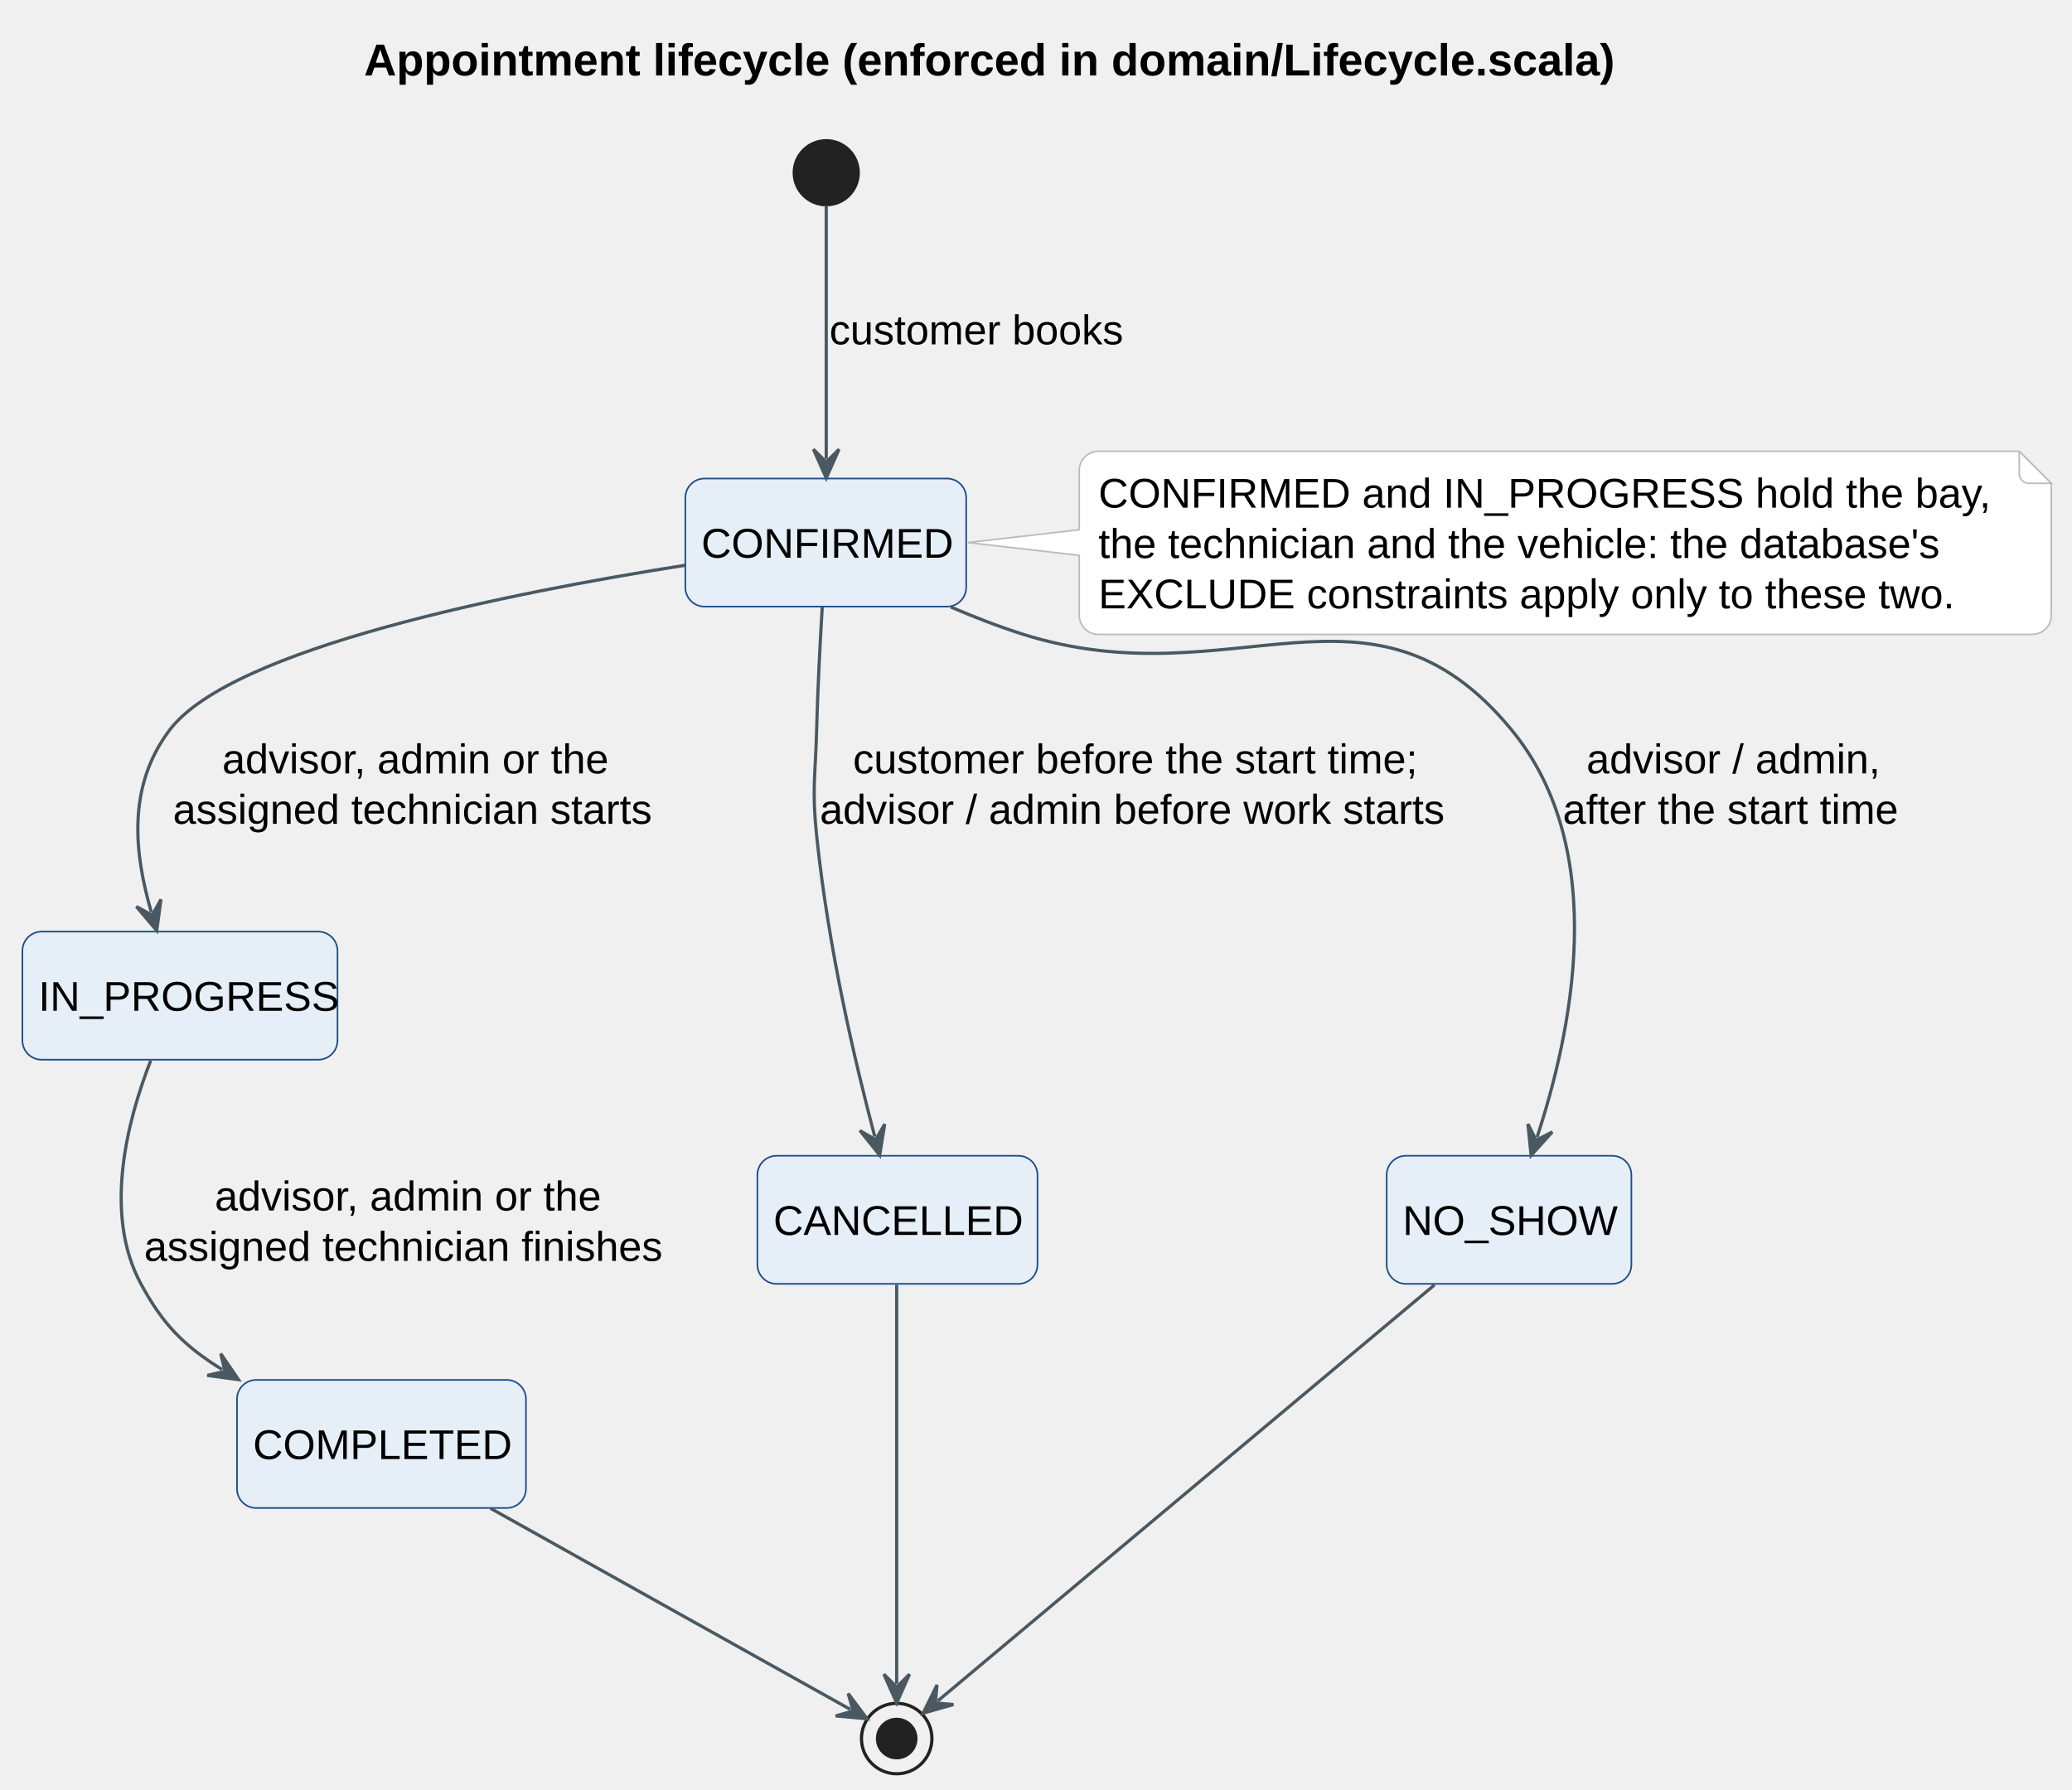
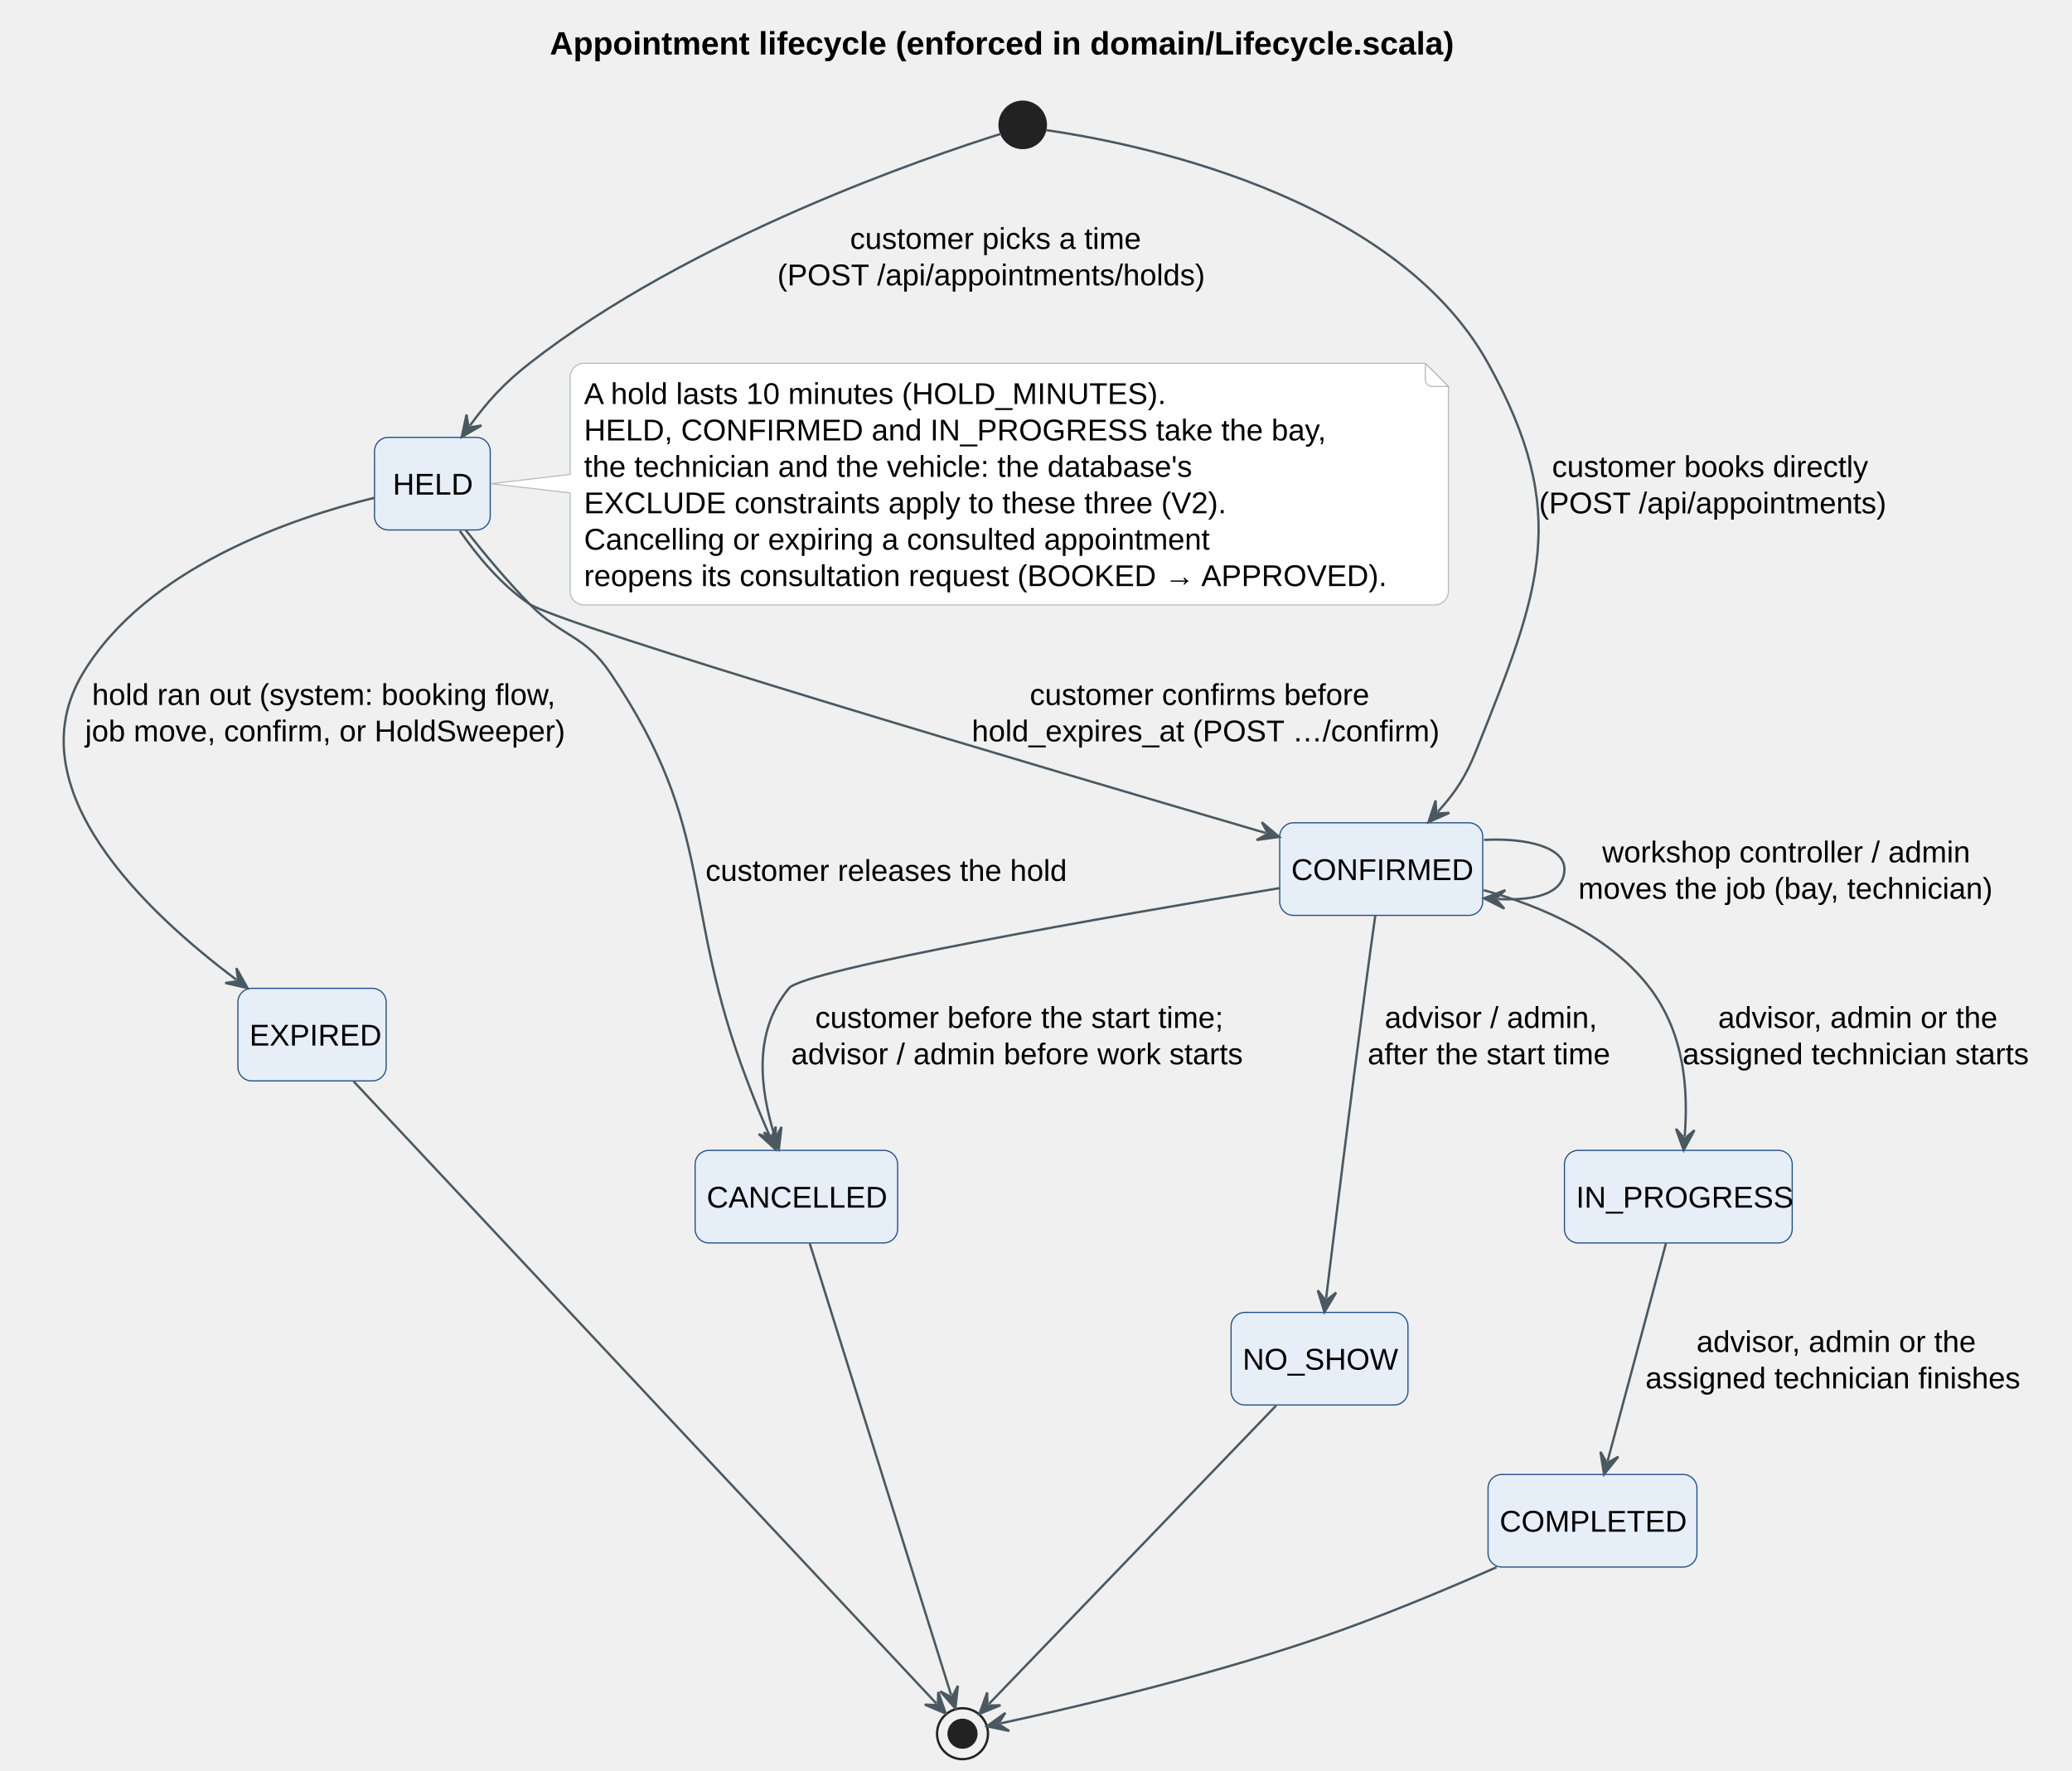
- <svg xmlns="http://www.w3.org/2000/svg" contentStyleType="text/css" data-diagram-type="STATE" height="559px" preserveAspectRatio="none" style="width:647px;height:559px;background:#FFFFFF;" version="1.1" viewBox="0 0 647 559" width="647px" zoomAndPan="magnify">
+ <svg xmlns="http://www.w3.org/2000/svg" contentStyleType="text/css" height="765px" preserveAspectRatio="none" style="width:895px;height:765px;background:#FFFFFF;" version="1.1" viewBox="0 0 895 765" width="895px" zoomAndPan="magnify">
  <defs />
  <g>
-     <g class="title" data-source-line="2">
-       <text fill="#000000" font-family="Arial" font-size="14" font-weight="bold" lengthAdjust="spacing" textLength="406.185" x="113.675" y="23.562">Appointment lifecycle (enforced in domain/Lifecycle.scala)</text>
+     <text fill="#000000" font-family="Arial" font-size="14" font-weight="bold" lengthAdjust="spacing" textLength="406.185" x="237.503" y="23.562">Appointment lifecycle (enforced in domain/Lifecycle.scala)</text>
+     <ellipse cx="441.76" cy="53.94" fill="#222222" rx="10" ry="10" style="stroke:#222222;stroke-width:1.0;" />
+     <rect fill="#E6EEF7" height="40" rx="6" ry="6" style="stroke:#1D4E89;stroke-width:0.5;" width="50" x="161.76" y="188.94" />
+     <text fill="#000000" font-family="Arial" font-size="13" lengthAdjust="spacing" textLength="34.208" x="169.656" y="213.668">HELD</text>
+     <rect fill="#E6EEF7" height="40" rx="6" ry="6" style="stroke:#1D4E89;stroke-width:0.5;" width="87.702" x="552.76" y="355.44" />
+     <text fill="#000000" font-family="Arial" font-size="13" lengthAdjust="spacing" textLength="77.702" x="557.76" y="380.168">CONFIRMED</text>
+     <rect fill="#E6EEF7" height="40" rx="6" ry="6" style="stroke:#1D4E89;stroke-width:0.5;" width="87.467" x="300.26" y="496.94" />
+     <text fill="#000000" font-family="Arial" font-size="13" lengthAdjust="spacing" textLength="77.467" x="305.26" y="521.668">CANCELLED</text>
+     <rect fill="#E6EEF7" height="40" rx="6" ry="6" style="stroke:#1D4E89;stroke-width:0.5;" width="64.038" x="102.76" y="426.94" />
+     <text fill="#000000" font-family="Arial" font-size="13" lengthAdjust="spacing" textLength="54.038" x="107.76" y="451.668">EXPIRED</text>
+     <rect fill="#E6EEF7" height="40" rx="6" ry="6" style="stroke:#1D4E89;stroke-width:0.5;" width="98.385" x="675.76" y="496.94" />
+     <text fill="#000000" font-family="Arial" font-size="13" lengthAdjust="spacing" textLength="88.385" x="680.76" y="521.668">IN_PROGRESS</text>
+     <rect fill="#E6EEF7" height="40" rx="6" ry="6" style="stroke:#1D4E89;stroke-width:0.5;" width="90.234" x="642.76" y="636.939" />
+     <text fill="#000000" font-family="Arial" font-size="13" lengthAdjust="spacing" textLength="80.234" x="647.76" y="661.668">COMPLETED</text>
+     <rect fill="#E6EEF7" height="40" rx="6" ry="6" style="stroke:#1D4E89;stroke-width:0.5;" width="76.415" x="531.76" y="566.939" />
+     <text fill="#000000" font-family="Arial" font-size="13" lengthAdjust="spacing" textLength="66.415" x="536.76" y="591.668">NO_SHOW</text>
+     <ellipse cx="415.76" cy="748.939" fill="none" rx="11" ry="11" style="stroke:#222222;stroke-width:1.0;" />
+     <ellipse cx="415.76" cy="748.939" fill="#222222" rx="6" ry="6" style="stroke:#222222;stroke-width:1.0;" />
+     <g id="elem_GMN25">
+       <path d="M246.26,162.94 L246.26,204.94 L212.04,208.94 L246.26,212.94 L246.26,255.316 A6,6 0 0 0 252.26,261.316 L619.649,261.316 A6,6 0 0 0 625.649,255.316 L625.649,166.94 L615.649,156.94 L252.26,156.94 A6,6 0 0 0 246.26,162.94 " fill="#FFFFFF" style="stroke:#B5BFBB;stroke-width:0.5;" />
+       <path d="M615.649,156.94 L615.649,163.94 A3,3 0 0 0 618.649,166.94 L625.649,166.94 L615.649,156.94 " fill="#FFFFFF" style="stroke:#B5BFBB;stroke-width:0.5;" />
+       <text fill="#000000" font-family="Arial" font-size="13" lengthAdjust="spacing" textLength="259.092" x="252.26" y="174.533">A hold lasts 10 minutes (HOLD_MINUTES).</text>
+       <text fill="#000000" font-family="Arial" font-size="13" lengthAdjust="spacing" textLength="321.014" x="252.26" y="190.263">HELD, CONFIRMED and IN_PROGRESS take the bay,</text>
+       <text fill="#000000" font-family="Arial" font-size="13" lengthAdjust="spacing" textLength="281.658" x="252.26" y="205.992">the technician and the vehicle: the database's</text>
+       <text fill="#000000" font-family="Arial" font-size="13" lengthAdjust="spacing" textLength="292.291" x="252.26" y="221.722">EXCLUDE constraints apply to these three (V2).</text>
+       <text fill="#000000" font-family="Arial" font-size="13" lengthAdjust="spacing" textLength="289.72" x="252.26" y="237.451">Cancelling or expiring a consulted appointment</text>
+       <text fill="#000000" font-family="Arial" font-size="13" lengthAdjust="spacing" textLength="358.389" x="252.26" y="253.181">reopens its consultation request (BOOKED → APPROVED).</text>
    </g>
-     <ellipse cx="258" cy="53.94" fill="#222222" rx="10" ry="10" style="stroke:#222222;stroke-width:1;" />
-     <rect fill="#E6EEF7" height="40" rx="6" ry="6" style="stroke:#1D4E89;stroke-width:0.5;" width="87.702" x="214" y="149.44" />
-     <text fill="#000000" font-family="Arial" font-size="13" lengthAdjust="spacing" textLength="77.702" x="219" y="174.168">CONFIRMED</text>
-     <rect fill="#E6EEF7" height="40" rx="6" ry="6" style="stroke:#1D4E89;stroke-width:0.5;" width="98.385" x="7" y="290.94" />
-     <text fill="#000000" font-family="Arial" font-size="13" lengthAdjust="spacing" textLength="88.385" x="12" y="315.668">IN_PROGRESS</text>
-     <rect fill="#E6EEF7" height="40" rx="6" ry="6" style="stroke:#1D4E89;stroke-width:0.5;" width="90.234" x="74" y="430.94" />
-     <text fill="#000000" font-family="Arial" font-size="13" lengthAdjust="spacing" textLength="80.234" x="79" y="455.668">COMPLETED</text>
-     <rect fill="#E6EEF7" height="40" rx="6" ry="6" style="stroke:#1D4E89;stroke-width:0.5;" width="87.467" x="236.5" y="360.94" />
-     <text fill="#000000" font-family="Arial" font-size="13" lengthAdjust="spacing" textLength="77.467" x="241.5" y="385.668">CANCELLED</text>
-     <rect fill="#E6EEF7" height="40" rx="6" ry="6" style="stroke:#1D4E89;stroke-width:0.5;" width="76.415" x="433" y="360.94" />
-     <text fill="#000000" font-family="Arial" font-size="13" lengthAdjust="spacing" textLength="66.415" x="438" y="385.668">NO_SHOW</text>
-     <ellipse cx="280" cy="542.939" fill="none" rx="11" ry="11" style="stroke:#222222;stroke-width:1;" />
-     <ellipse cx="280" cy="542.939" fill="#222222" rx="6" ry="6" style="stroke:#222222;stroke-width:1;" />
-     <g class="entity" data-entity="GMN2" data-source-line="15" data-uid="ent0003" id="entity_GMN2">
-       <path d="M337,146.94 L337,165.44 L302.21,169.44 L337,173.44 L337,192.128 A6,6 0 0 0 343,198.128 L634.534,198.128 A6,6 0 0 0 640.534,192.128 L640.534,150.94 L630.534,140.94 L343,140.94 A6,6 0 0 0 337,146.94" fill="#FFFFFF" style="stroke:#B5BFBB;stroke-width:0.5;" />
-       <path d="M630.534,140.94 L630.534,147.94 A3,3 0 0 0 633.534,150.94 L640.534,150.94 L630.534,140.94" fill="#FFFFFF" style="stroke:#B5BFBB;stroke-width:0.5;" />
-       <text fill="#000000" font-family="Arial" font-size="13" lengthAdjust="spacing" textLength="279.728" x="343" y="158.533">CONFIRMED and IN_PROGRESS hold the bay,</text>
-       <text fill="#000000" font-family="Arial" font-size="13" lengthAdjust="spacing" textLength="281.658" x="343" y="174.263">the technician and the vehicle: the database's</text>
-       <text fill="#000000" font-family="Arial" font-size="13" lengthAdjust="spacing" textLength="282.534" x="343" y="189.992">EXCLUDE constraints apply only to these two.</text>
+     <g id="link_*start*_HELD">
+       <path d="M432.46,57.77 C401.22,67.59 298.16,102.6 228.76,156.94 C217.38,165.85 210.556,173.492 202.976,183.882 " fill="none" id="*start*-to-HELD" style="stroke:#4A5961;stroke-width:1.0;" />
+       <polygon fill="#4A5961" points="199.44,188.73,207.976,183.816,202.387,184.69,201.513,179.101,199.44,188.73" style="stroke:#4A5961;stroke-width:1.0;" />
+       <text fill="#000000" font-family="Arial" font-size="13" lengthAdjust="spacing" textLength="135.053" x="367.178" y="107.533">customer picks a time</text>
+       <text fill="#000000" font-family="Arial" font-size="13" lengthAdjust="spacing" textLength="197.888" x="335.76" y="123.263">(POST /api/appointments/holds)</text>
    </g>
-     <g class="link" data-entity-1=".start." data-entity-2="CONFIRMED" data-source-line="5" data-uid="lnk4" id="link_.start._CONFIRMED">
-       <path d="M258,64.23 C258,82.76 258,118.65 258,143.31" fill="none" id="*start*-to-CONFIRMED" style="stroke:#4A5961;stroke-width:1;" />
-       <polygon fill="#4A5961" points="258,149.31,262,140.31,258,144.31,254,140.31,258,149.31" style="stroke:#4A5961;stroke-width:1;" />
-       <text fill="#000000" font-family="Arial" font-size="13" lengthAdjust="spacing" textLength="99.087" x="259" y="107.533">customer books</text>
+     <g id="link_*start*_CONFIRMED">
+       <path d="M451.94,56.219 C486.85,61.23 601.75,83.029 642.76,156.94 C678.78,221.869 665.34,255 637.76,323.94 C633.14,335.469 628.938,341.963 621.067,350.693 " fill="none" id="*start*-to-CONFIRMED" style="stroke:#4A5961;stroke-width:1.0;" />
+       <polygon fill="#4A5961" points="617.05,355.149,626.047,351.143,620.398,351.436,620.105,345.786,617.05,355.149" style="stroke:#4A5961;stroke-width:1.0;" />
+       <text fill="#000000" font-family="Arial" font-size="13" lengthAdjust="spacing" textLength="148.459" x="670.406" y="206.033">customer books directly</text>
+       <text fill="#000000" font-family="Arial" font-size="13" lengthAdjust="spacing" textLength="159.751" x="664.76" y="221.763">(POST /api/appointments)</text>
    </g>
-     <g class="link" data-entity-1="CONFIRMED" data-entity-2="IN_PROGRESS" data-source-line="6" data-uid="lnk6" id="link_CONFIRMED_IN_PROGRESS">
-       <path d="M213.89,176.54 C159.65,185.06 72.37,202.389 53,227.94 C39.49,245.76 42.002,266.809 47.262,284.869" fill="none" id="CONFIRMED-to-IN_PROGRESS" style="stroke:#4A5961;stroke-width:1;" />
-       <polygon fill="#4A5961" points="48.94,290.63,50.264,280.87,47.542,285.829,42.583,283.107,48.94,290.63" style="stroke:#4A5961;stroke-width:1;" />
-       <text fill="#000000" font-family="Arial" font-size="13" lengthAdjust="spacing" textLength="129.664" x="69.383" y="241.533">advisor, admin or the</text>
-       <text fill="#000000" font-family="Arial" font-size="13" lengthAdjust="spacing" textLength="160.431" x="54" y="257.263">assigned technician starts</text>
+     <g id="link_HELD_CONFIRMED">
+       <path d="M198.61,229.31 C206.06,240.019 216.56,252.769 228.76,260.94 C242.59,270.209 452.062,332.123 546.802,359.863 " fill="none" id="HELD-to-CONFIRMED" style="stroke:#4A5961;stroke-width:1.0;" />
+       <polygon fill="#4A5961" points="552.56,361.55,545.047,355.182,547.761,360.144,542.799,362.859,552.56,361.55" style="stroke:#4A5961;stroke-width:1.0;" />
+       <text fill="#000000" font-family="Arial" font-size="13" lengthAdjust="spacing" textLength="159.821" x="444.827" y="304.533">customer confirms before</text>
+       <text fill="#000000" font-family="Arial" font-size="13" lengthAdjust="spacing" textLength="209.955" x="419.76" y="320.263">hold_expires_at (POST …/confirm)</text>
    </g>
-     <g class="link" data-entity-1="IN_PROGRESS" data-entity-2="COMPLETED" data-source-line="7" data-uid="lnk8" id="link_IN_PROGRESS_COMPLETED">
-       <path d="M47.06,331.2 C39.69,350.089 32.2,379.139 44,400.94 C50.81,413.519 57.31,420.229 69.38,427.709" fill="none" id="IN_PROGRESS-to-COMPLETED" style="stroke:#4A5961;stroke-width:1;" />
-       <polygon fill="#4A5961" points="74.48,430.87,68.937,422.728,70.23,428.236,64.723,429.529,74.48,430.87" style="stroke:#4A5961;stroke-width:1;" />
-       <text fill="#000000" font-family="Arial" font-size="13" lengthAdjust="spacing" textLength="129.664" x="67.061" y="378.033">advisor, admin or the</text>
-       <text fill="#000000" font-family="Arial" font-size="13" lengthAdjust="spacing" textLength="173.786" x="45" y="393.763">assigned technician finishes</text>
+     <g id="link_HELD_CANCELLED">
+       <path d="M201.18,229.019 C208.96,238.899 218.96,250.95 228.76,260.94 C243.1,275.57 252.31,273.95 263.76,290.94 C309.85,359.36 293.37,389.849 322.76,466.94 C326.51,476.8 328.683,482.094 332.603,491.043 " fill="none" id="HELD-to-CANCELLED" style="stroke:#4A5961;stroke-width:1.0;" />
+       <polygon fill="#4A5961" points="335.01,496.539,335.063,486.691,333.004,491.959,327.735,489.9,335.01,496.539" style="stroke:#4A5961;stroke-width:1.0;" />
+       <text fill="#000000" font-family="Arial" font-size="13" lengthAdjust="spacing" textLength="166.766" x="304.76" y="380.533">customer releases the hold</text>
    </g>
-     <g class="link" data-entity-1="CONFIRMED" data-entity-2="CANCELLED" data-source-line="8" data-uid="lnk10" id="link_CONFIRMED_CANCELLED">
-       <path d="M256.75,189.6 C256.08,200.769 255.33,215.149 255,227.94 C254.62,242.6 253.48,246.35 255,260.94 C258.71,296.639 266.988,331.598 273.158,354.958" fill="none" id="CONFIRMED-to-CANCELLED" style="stroke:#4A5961;stroke-width:1;" />
-       <polygon fill="#4A5961" points="274.69,360.76,276.259,351.036,273.413,355.925,268.524,353.079,274.69,360.76" style="stroke:#4A5961;stroke-width:1;" />
-       <text fill="#000000" font-family="Arial" font-size="13" lengthAdjust="spacing" textLength="190.5" x="266.356" y="241.533">customer before the start time;</text>
-       <text fill="#000000" font-family="Arial" font-size="13" lengthAdjust="spacing" textLength="211.212" x="256" y="257.263">advisor / admin before work starts</text>
+     <g id="link_HELD_EXPIRED">
+       <path d="M161.71,215.04 C126.38,223.73 63.17,245.119 35.76,290.94 C6,340.67 63.399,394.2 102.119,423.23 " fill="none" id="HELD-to-EXPIRED" style="stroke:#4A5961;stroke-width:1.0;" />
+       <polygon fill="#4A5961" points="106.92,426.829,102.119,418.23,102.919,423.83,97.32,424.631,106.92,426.829" style="stroke:#4A5961;stroke-width:1.0;" />
+       <text fill="#000000" font-family="Arial" font-size="13" lengthAdjust="spacing" textLength="216.842" x="39.737" y="304.533">hold ran out (system: booking flow,</text>
+       <text fill="#000000" font-family="Arial" font-size="13" lengthAdjust="spacing" textLength="222.796" x="36.76" y="320.263">job move, confirm, or HoldSweeper)</text>
    </g>
-     <g class="link" data-entity-1="CONFIRMED" data-entity-2="NO_SHOW" data-source-line="9" data-uid="lnk12" id="link_CONFIRMED_NO_SHOW">
-       <path d="M296.86,189.549 C304.1,192.66 311.7,195.609 319,197.94 C385.02,218.989 427.97,174.429 472,227.94 C503.27,265.94 490.319,323.548 479.969,355.118" fill="none" id="CONFIRMED-to-NO_SHOW" style="stroke:#4A5961;stroke-width:1;" />
-       <polygon fill="#4A5961" points="478.1,360.82,484.705,353.513,479.658,356.068,477.103,351.021,478.1,360.82" style="stroke:#4A5961;stroke-width:1;" />
-       <text fill="#000000" font-family="Arial" font-size="13" lengthAdjust="spacing" textLength="98.484" x="495.385" y="241.533">advisor / admin,</text>
-       <text fill="#000000" font-family="Arial" font-size="13" lengthAdjust="spacing" textLength="113.255" x="488" y="257.263">after the start time</text>
+     <g id="link_CONFIRMED_IN_PROGRESS">
+       <path d="M640.89,384.539 C665.9,391.49 695.54,404.159 712.76,426.94 C727.98,447.089 729.197,471.397 727.707,490.917 " fill="none" id="CONFIRMED-to-IN_PROGRESS" style="stroke:#4A5961;stroke-width:1.0;" />
+       <polygon fill="#4A5961" points="727.25,496.899,731.923,488.23,727.631,491.914,723.947,487.621,727.25,496.899" style="stroke:#4A5961;stroke-width:1.0;" />
+       <text fill="#000000" font-family="Arial" font-size="13" lengthAdjust="spacing" textLength="129.664" x="742.144" y="444.033">advisor, admin or the</text>
+       <text fill="#000000" font-family="Arial" font-size="13" lengthAdjust="spacing" textLength="160.431" x="726.76" y="459.763">assigned technician starts</text>
    </g>
-     <g class="link" data-entity-1="COMPLETED" data-entity-2=".end." data-source-line="10" data-uid="lnk14" id="link_COMPLETED_.end.">
-       <path d="M153.14,471.029 C190.62,491.979 243.192,521.362 265.522,533.842" fill="none" id="COMPLETED-to-*end*" style="stroke:#4A5961;stroke-width:1;" />
-       <polygon fill="#4A5961" points="270.76,536.769,264.855,528.887,266.395,534.33,260.952,535.87,270.76,536.769" style="stroke:#4A5961;stroke-width:1;" />
+     <g id="link_IN_PROGRESS_COMPLETED">
+       <path d="M719.61,537.13 C712.54,563.49 701.453,604.844 694.413,631.114 " fill="none" id="IN_PROGRESS-to-COMPLETED" style="stroke:#4A5961;stroke-width:1.0;" />
+       <polygon fill="#4A5961" points="692.86,636.909,699.053,629.252,694.154,632.08,691.326,627.181,692.86,636.909" style="stroke:#4A5961;stroke-width:1.0;" />
+       <text fill="#000000" font-family="Arial" font-size="13" lengthAdjust="spacing" textLength="129.664" x="732.821" y="584.033">advisor, admin or the</text>
+       <text fill="#000000" font-family="Arial" font-size="13" lengthAdjust="spacing" textLength="173.786" x="710.76" y="599.763">assigned technician finishes</text>
    </g>
-     <g class="link" data-entity-1="CANCELLED" data-entity-2=".end." data-source-line="11" data-uid="lnk15" id="link_CANCELLED_.end.">
-       <path d="M280,401.24 C280,435.479 280,499.719 280,525.85" fill="none" id="CANCELLED-to-*end*" style="stroke:#4A5961;stroke-width:1;" />
-       <polygon fill="#4A5961" points="280,531.85,284,522.85,280,526.85,276,522.85,280,531.85" style="stroke:#4A5961;stroke-width:1;" />
+     <g id="link_CONFIRMED_CANCELLED">
+       <path d="M552.74,383.639 C481.33,395.519 347.49,418.75 340.76,426.94 C324.85,446.289 328.505,471.058 334.635,490.848 " fill="none" id="CONFIRMED-to-CANCELLED" style="stroke:#4A5961;stroke-width:1.0;" />
+       <polygon fill="#4A5961" points="336.41,496.579,337.568,486.799,334.931,491.803,329.926,489.166,336.41,496.579" style="stroke:#4A5961;stroke-width:1.0;" />
+       <text fill="#000000" font-family="Arial" font-size="13" lengthAdjust="spacing" textLength="190.5" x="352.116" y="444.033">customer before the start time;</text>
+       <text fill="#000000" font-family="Arial" font-size="13" lengthAdjust="spacing" textLength="211.212" x="341.76" y="459.763">advisor / admin before work starts</text>
    </g>
-     <g class="link" data-entity-1="NO_SHOW" data-entity-2=".end." data-source-line="12" data-uid="lnk16" id="link_NO_SHOW_.end.">
-       <path d="M447.96,401.24 C405.3,436.979 320.43,508.077 292.86,531.167" fill="none" id="NO_SHOW-to-*end*" style="stroke:#4A5961;stroke-width:1;" />
-       <polygon fill="#4A5961" points="288.26,535.019,297.728,532.307,292.093,531.809,292.591,526.174,288.26,535.019" style="stroke:#4A5961;stroke-width:1;" />
+     <g id="link_CONFIRMED_NO_SHOW">
+       <path d="M594.04,395.62 C592.72,405.05 591.12,416.589 589.76,426.94 C583.08,477.409 576.458,531.024 572.808,560.884 " fill="none" id="CONFIRMED-to-NO_SHOW" style="stroke:#4A5961;stroke-width:1.0;" />
+       <polygon fill="#4A5961" points="572.08,566.84,577.143,558.391,572.687,561.876,569.202,557.421,572.08,566.84" style="stroke:#4A5961;stroke-width:1.0;" />
+       <text fill="#000000" font-family="Arial" font-size="13" lengthAdjust="spacing" textLength="98.484" x="598.145" y="444.033">advisor / admin,</text>
+       <text fill="#000000" font-family="Arial" font-size="13" lengthAdjust="spacing" textLength="113.255" x="590.76" y="459.763">after the start time</text>
+     </g>
+     <g id="link_CONFIRMED_CONFIRMED">
+       <path d="M641.02,362.82 C659.78,361.87 675.76,366.079 675.76,375.44 C675.76,384.8 665.772,389.313 647.012,388.363 " fill="none" id="CONFIRMED-to-CONFIRMED" style="stroke:#4A5961;stroke-width:1.0;" />
+       <polygon fill="#4A5961" points="641.02,388.06,649.806,392.51,646.014,388.312,650.211,384.52,641.02,388.06" style="stroke:#4A5961;stroke-width:1.0;" />
+       <text fill="#000000" font-family="Arial" font-size="13" lengthAdjust="spacing" textLength="172.51" x="692.056" y="372.533">workshop controller / admin</text>
+       <text fill="#000000" font-family="Arial" font-size="13" lengthAdjust="spacing" textLength="193.102" x="681.76" y="388.263">moves the job (bay, technician)</text>
+     </g>
+     <g id="link_COMPLETED_*end*">
+       <path d="M646.46,677 C623.81,687.01 595.07,699.019 568.76,707.939 C516.23,725.74 457.206,739.089 432.166,744.469 " fill="none" id="COMPLETED-to-*end*" style="stroke:#4A5961;stroke-width:1.0;" />
+       <polygon fill="#4A5961" points="426.3,745.73,435.939,747.75,431.188,744.679,434.259,739.928,426.3,745.73" style="stroke:#4A5961;stroke-width:1.0;" />
+     </g>
+     <g id="link_CANCELLED_*end*">
+       <path d="M349.77,537.149 C364.44,584.01 399.858,697.153 410.858,732.293 " fill="none" id="CANCELLED-to-*end*" style="stroke:#4A5961;stroke-width:1.0;" />
+       <polygon fill="#4A5961" points="412.65,738.019,413.779,728.236,411.156,733.248,406.144,730.625,412.65,738.019" style="stroke:#4A5961;stroke-width:1.0;" />
+     </g>
+     <g id="link_NO_SHOW_*end*">
+       <path d="M551.18,607.24 C517.1,642.649 450.141,712.217 427.211,736.037 " fill="none" id="NO_SHOW-to-*end*" style="stroke:#4A5961;stroke-width:1.0;" />
+       <polygon fill="#4A5961" points="423.05,740.36,432.173,736.65,426.518,736.757,426.41,731.101,423.05,740.36" style="stroke:#4A5961;stroke-width:1.0;" />
+     </g>
+     <g id="link_EXPIRED_*end*">
+       <path d="M152.76,467.159 C207.75,525.88 367.909,696.85 404.409,735.83 " fill="none" id="EXPIRED-to-*end*" style="stroke:#4A5961;stroke-width:1.0;" />
+       <polygon fill="#4A5961" points="408.51,740.21,405.278,730.906,405.092,736.56,399.439,736.374,408.51,740.21" style="stroke:#4A5961;stroke-width:1.0;" />
    </g>
  </g>
</svg>
